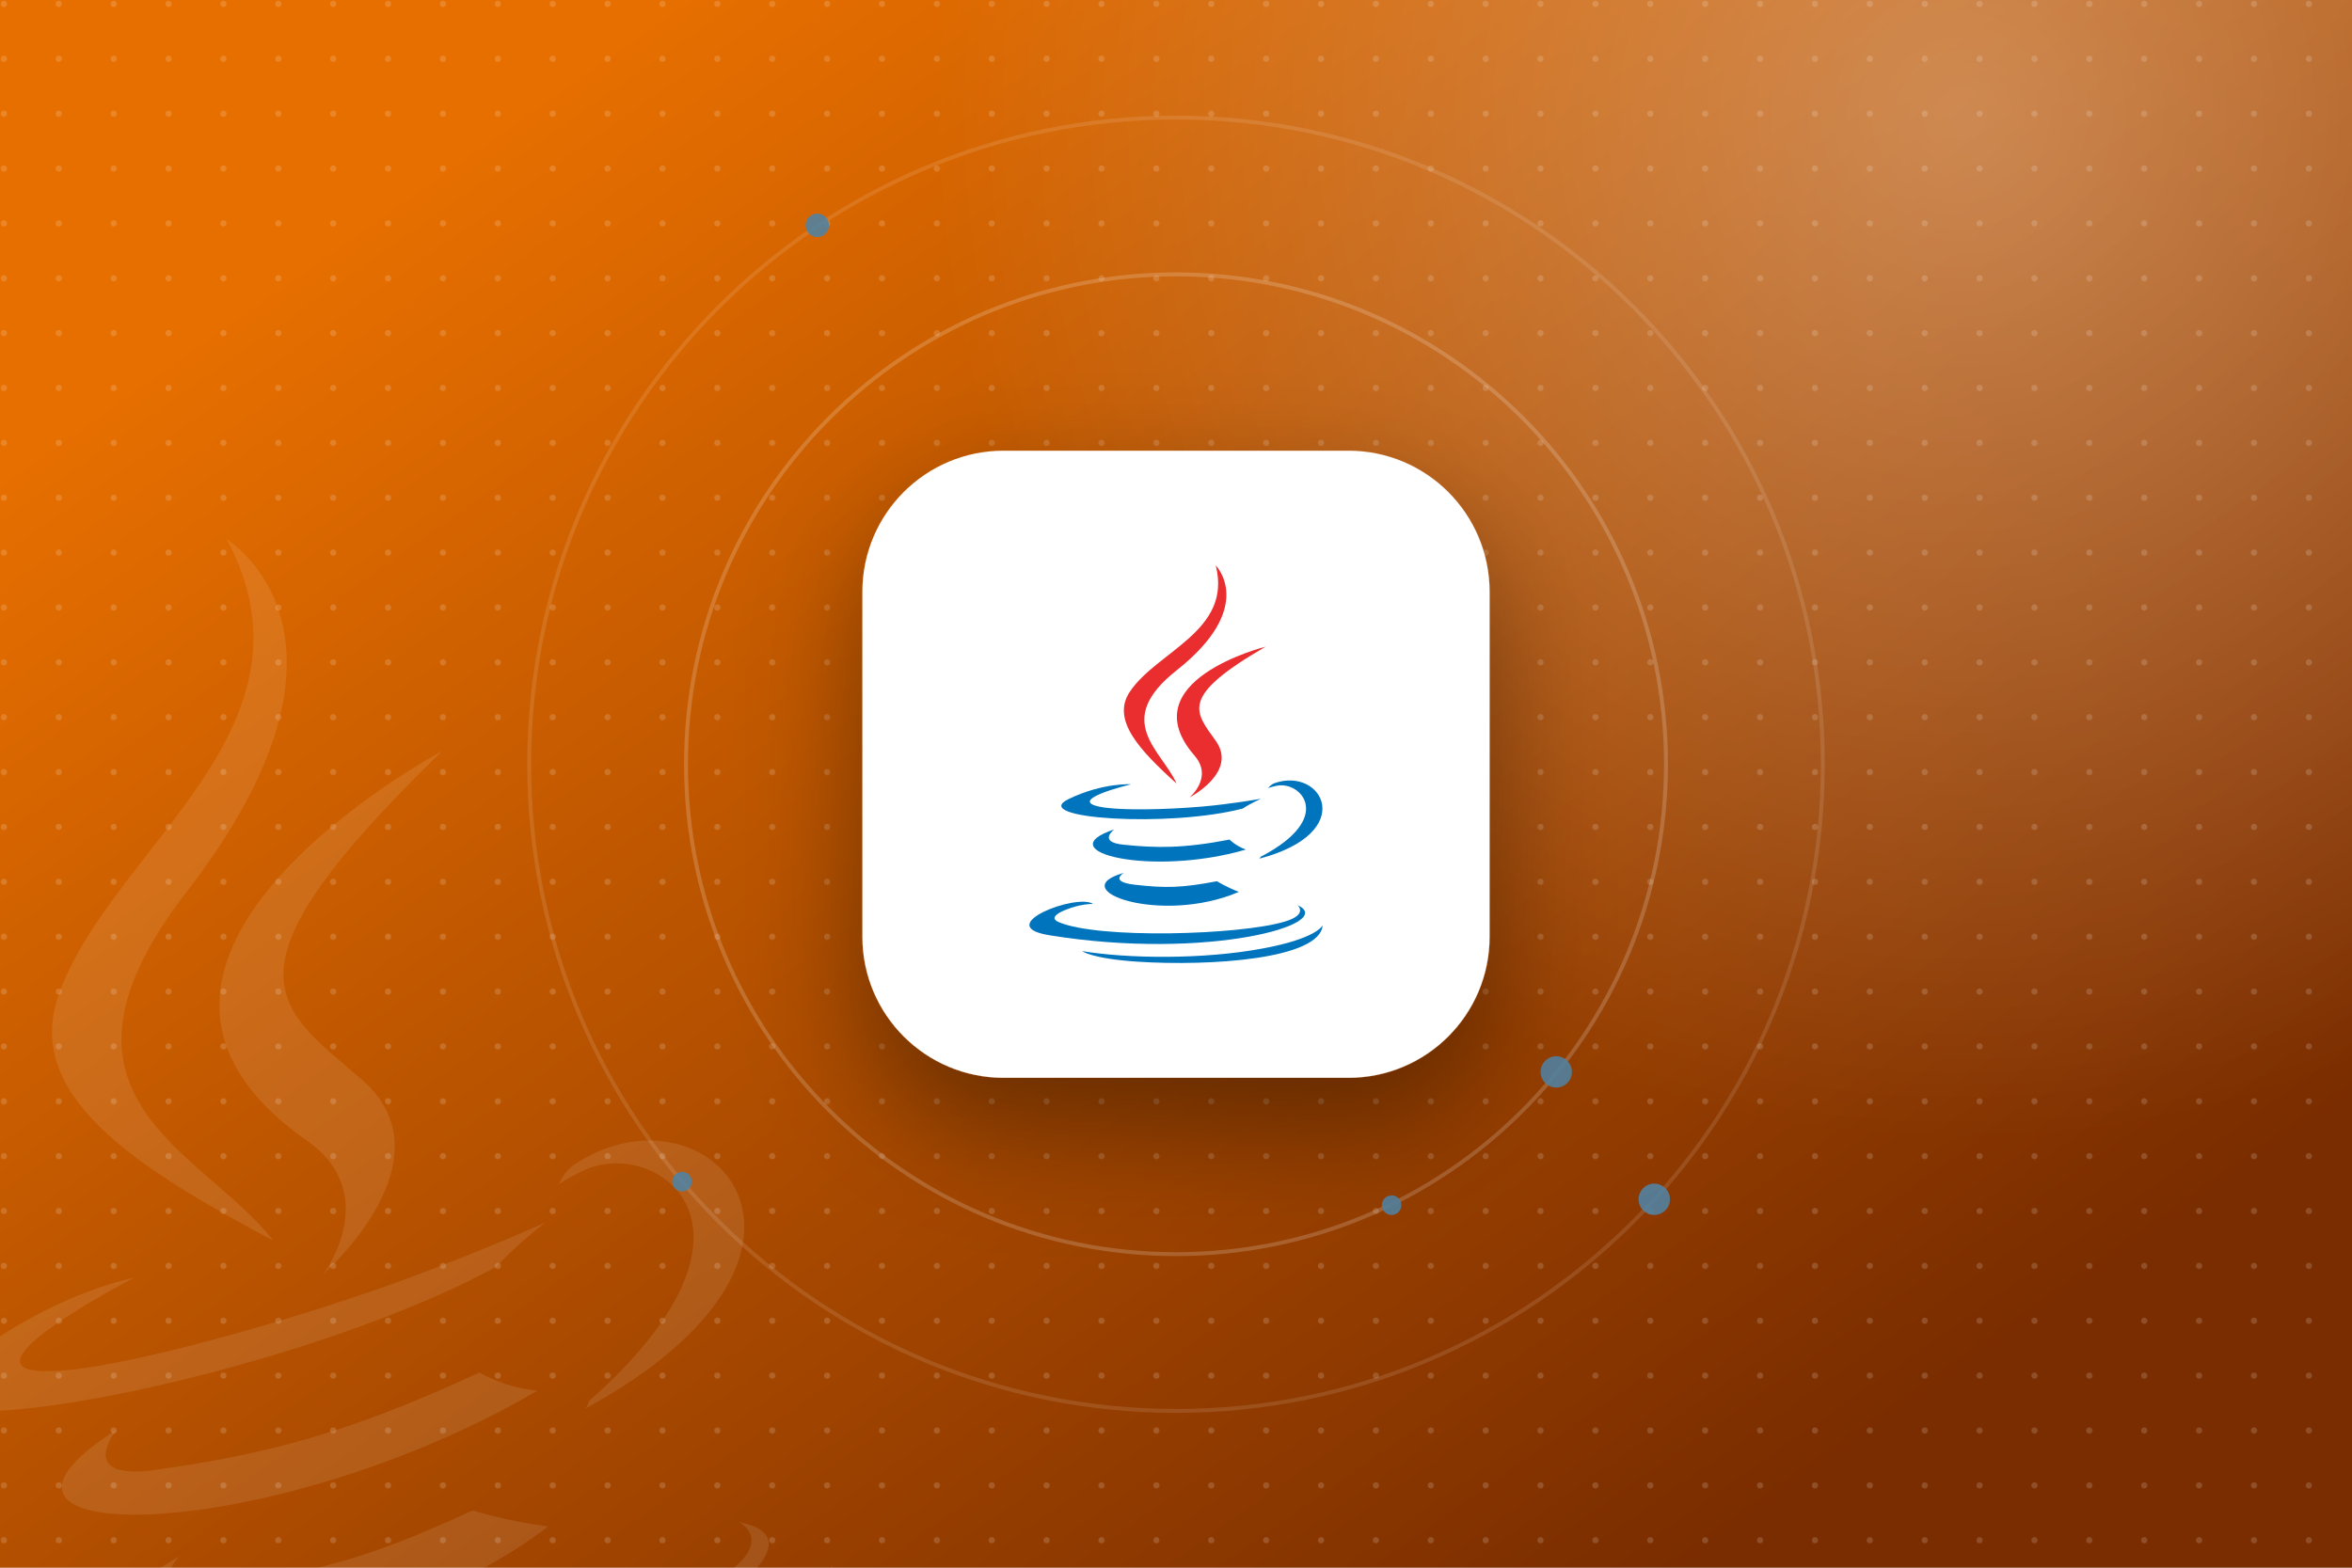
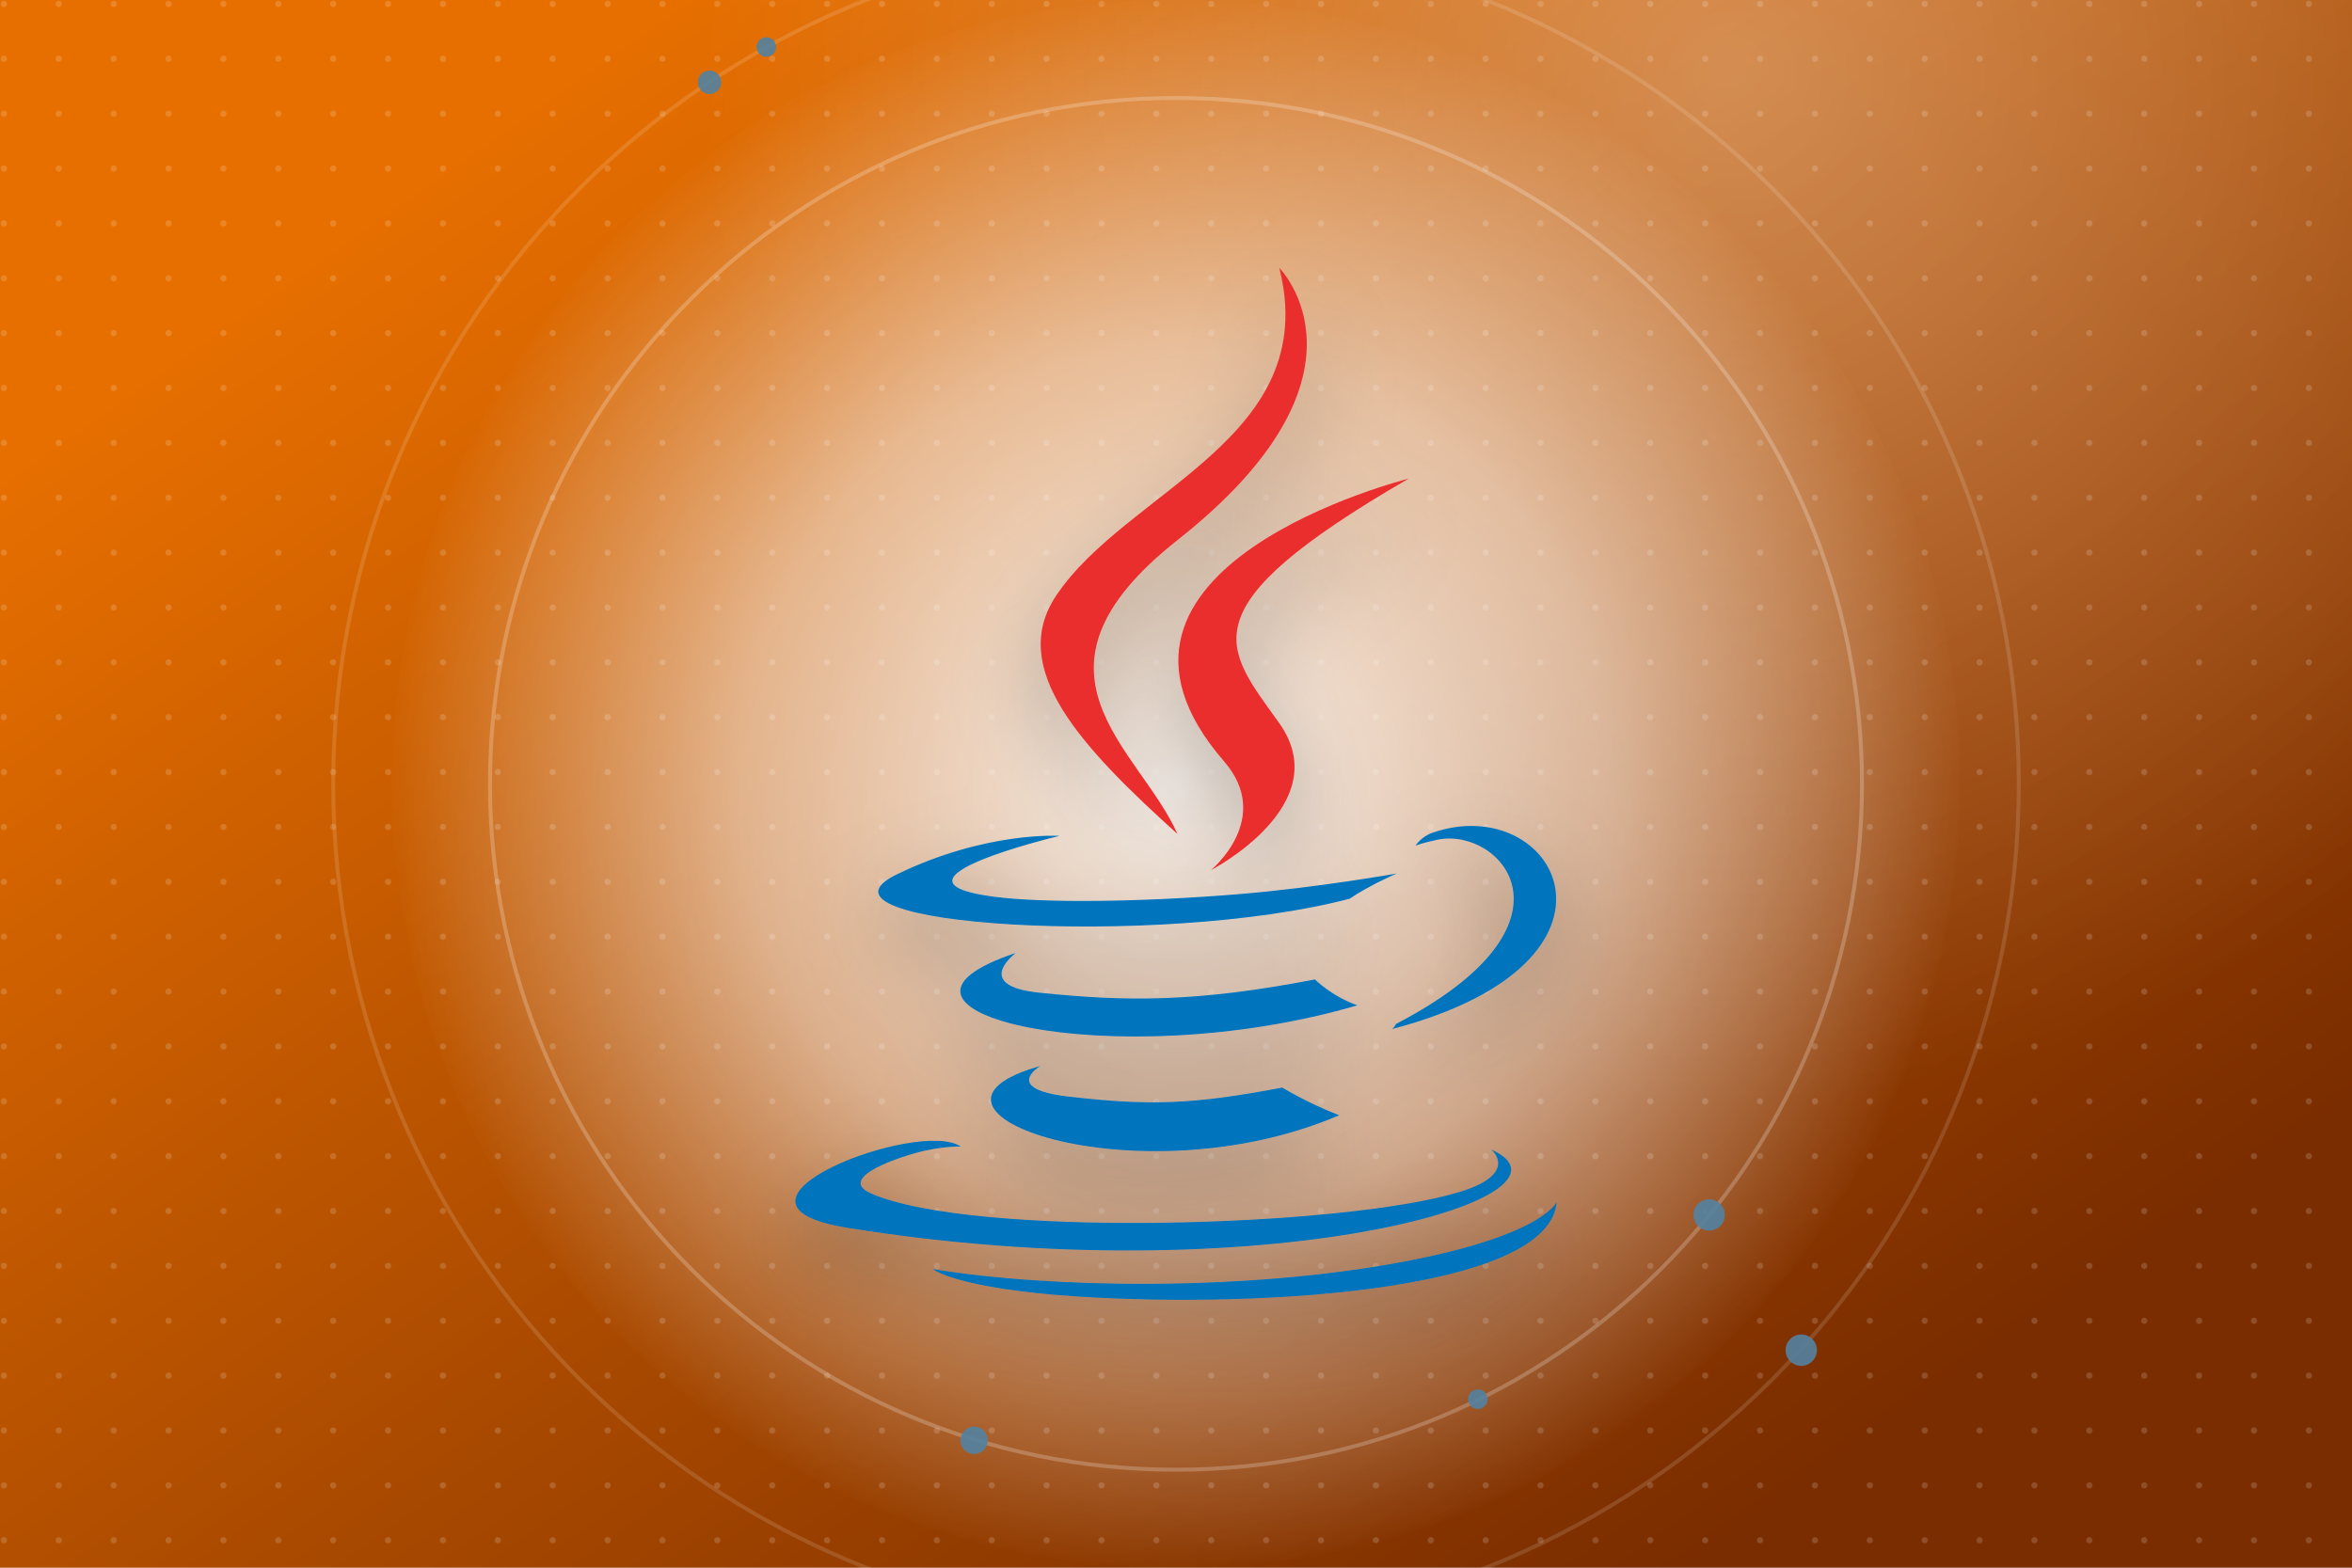
<svg xmlns="http://www.w3.org/2000/svg" viewBox="0 0 1200 800" width="1200" height="800">
  <defs>
    <linearGradient id="bg" gradientTransform="rotate(44 .5 .5)">
      <stop offset="0" stop-color="#E76F00" />
      <stop offset="1" stop-color="#7a2d00" />
    </linearGradient>
    <radialGradient id="glow">
      <stop offset="0" stop-color="#fff" stop-opacity=".32" />
      <stop offset="1" stop-color="#fff" stop-opacity="0" />
    </radialGradient>
    <pattern id="dots" width="28" height="28" patternUnits="userSpaceOnUse">
      <circle cx="2" cy="2" r="1.6" fill="#fff" fill-opacity=".16" />
    </pattern>
-     <filter id="mono">
-       <feFlood flood-color="#fff" />
-       <feComposite in2="SourceAlpha" operator="in" />
-     </filter>
+     <radialGradient id="spot">
+       <stop offset="0" stop-color="#fff" stop-opacity=".92" />
+       <stop offset=".55" stop-color="#fff" stop-opacity=".55" />
+       <stop offset="1" stop-color="#fff" stop-opacity="0" />
+     </radialGradient>
    <filter id="shadow" x="-40%" y="-40%" width="180%" height="180%">
-       <feDropShadow dx="0" dy="26" stdDeviation="30" flood-color="#000" flood-opacity=".38" />
+       <feDropShadow dx="0" dy="18" stdDeviation="22" flood-color="#000" flood-opacity=".28" />
    </filter>
  </defs>
  <rect width="1200" height="800" fill="url(#bg)" />
  <rect width="1200" height="800" fill="url(#dots)" />
-   <circle cx="999" cy="60" r="520" fill="url(#glow)" />
-   <g opacity=".1" filter="url(#mono)" transform="rotate(-14 131 603)">
-     <svg x="-199" y="273" width="660" height="660" viewBox="0 0 128 128">
+   <circle cx="883" cy="40" r="520" fill="url(#glow)" />
+   <circle cx="600" cy="400" r="400" fill="url(#spot)" />
+   <circle cx="600" cy="400" r="350" fill="none" stroke="#fff" stroke-opacity="0.22" stroke-width="2" />
+   <circle cx="600" cy="400" r="430" fill="none" stroke="#fff" stroke-opacity="0.13" stroke-width="2" />
+   <circle cx="497" cy="735" r="7" fill="#5382A1" fill-opacity=".9" />
+   <circle cx="391" cy="24" r="5" fill="#5382A1" fill-opacity=".9" />
+   <circle cx="754" cy="714" r="5" fill="#5382A1" fill-opacity=".9" />
+   <circle cx="362" cy="42" r="6" fill="#5382A1" fill-opacity=".9" />
+   <circle cx="872" cy="620" r="8" fill="#5382A1" fill-opacity=".9" />
+   <circle cx="919" cy="689" r="8" fill="#5382A1" fill-opacity=".9" />
+   <g filter="url(#shadow)">
+     <svg x="330" y="130" width="540" height="540" viewBox="0 0 128 128">
      <path fill="#0074BD" d="M47.617 98.12s-4.767 2.774 3.397 3.71c9.892 1.13 14.947.968 25.845-1.092 0 0 2.871 1.795 6.873 3.351-24.439 10.47-55.308-.607-36.115-5.969zm-2.988-13.665s-5.348 3.959 2.823 4.805c10.567 1.091 18.91 1.18 33.354-1.6 0 0 1.993 2.025 5.132 3.131-29.542 8.64-62.446.68-41.309-6.336z" />
      <path fill="#EA2D2E" d="M69.802 61.271c6.025 6.935-1.58 13.17-1.58 13.17s15.289-7.891 8.269-17.777c-6.559-9.215-11.587-13.792 15.635-29.58 0 .001-42.731 10.67-22.324 34.187z" />
      <path fill="#0074BD" d="M102.123 108.229s3.529 2.91-3.888 5.159c-14.102 4.272-58.706 5.56-71.094.171-4.451-1.938 3.899-4.625 6.526-5.192 2.739-.593 4.303-.485 4.303-.485-4.953-3.487-32.013 6.85-13.743 9.815 49.821 8.076 90.817-3.637 77.896-9.468zM49.912 70.294s-22.686 5.389-8.033 7.348c6.188.828 18.518.638 30.011-.326 9.39-.789 18.813-2.474 18.813-2.474s-3.308 1.419-5.704 3.053c-23.042 6.061-67.544 3.238-54.731-2.958 10.832-5.239 19.644-4.643 19.644-4.643zm40.697 22.747c23.421-12.167 12.591-23.86 5.032-22.285-1.848.385-2.677.72-2.677.72s.688-1.079 2-1.543c14.953-5.255 26.451 15.503-4.823 23.725 0-.002.359-.327.468-.617z" />
      <path fill="#EA2D2E" d="M76.491 1.587S89.459 14.563 64.188 34.51c-20.266 16.006-4.621 25.13-.007 35.559-11.831-10.673-20.509-20.07-14.688-28.815C58.041 28.42 81.722 22.195 76.491 1.587z" />
      <path fill="#0074BD" d="M52.214 126.021c22.476 1.437 57-.8 57.817-11.436 0 0-1.571 4.032-18.577 7.231-19.186 3.612-42.854 3.191-56.887.874 0 .001 2.875 2.381 17.647 3.331z" />
    </svg>
  </g>
-   <circle cx="600" cy="390" r="250" fill="none" stroke="#fff" stroke-opacity="0.18" stroke-width="2" />
-   <circle cx="600" cy="390" r="330" fill="none" stroke="#fff" stroke-opacity="0.11" stroke-width="2" />
-   <circle cx="348" cy="603" r="5" fill="#5382A1" fill-opacity=".9" />
-   <circle cx="710" cy="615" r="5" fill="#5382A1" fill-opacity=".9" />
-   <circle cx="417" cy="115" r="6" fill="#5382A1" fill-opacity=".9" />
-   <circle cx="794" cy="547" r="8" fill="#5382A1" fill-opacity=".9" />
-   <circle cx="844" cy="612" r="8" fill="#5382A1" fill-opacity=".9" />
-   <rect x="440" y="230" width="320" height="320" rx="72" fill="#fff" filter="url(#shadow)" />
-   <svg x="496" y="286" width="208" height="208" viewBox="0 0 128 128">
-     <path fill="#0074BD" d="M47.617 98.12s-4.767 2.774 3.397 3.71c9.892 1.13 14.947.968 25.845-1.092 0 0 2.871 1.795 6.873 3.351-24.439 10.47-55.308-.607-36.115-5.969zm-2.988-13.665s-5.348 3.959 2.823 4.805c10.567 1.091 18.91 1.18 33.354-1.6 0 0 1.993 2.025 5.132 3.131-29.542 8.64-62.446.68-41.309-6.336z" />
-     <path fill="#EA2D2E" d="M69.802 61.271c6.025 6.935-1.58 13.17-1.58 13.17s15.289-7.891 8.269-17.777c-6.559-9.215-11.587-13.792 15.635-29.58 0 .001-42.731 10.67-22.324 34.187z" />
-     <path fill="#0074BD" d="M102.123 108.229s3.529 2.91-3.888 5.159c-14.102 4.272-58.706 5.56-71.094.171-4.451-1.938 3.899-4.625 6.526-5.192 2.739-.593 4.303-.485 4.303-.485-4.953-3.487-32.013 6.85-13.743 9.815 49.821 8.076 90.817-3.637 77.896-9.468zM49.912 70.294s-22.686 5.389-8.033 7.348c6.188.828 18.518.638 30.011-.326 9.39-.789 18.813-2.474 18.813-2.474s-3.308 1.419-5.704 3.053c-23.042 6.061-67.544 3.238-54.731-2.958 10.832-5.239 19.644-4.643 19.644-4.643zm40.697 22.747c23.421-12.167 12.591-23.86 5.032-22.285-1.848.385-2.677.72-2.677.72s.688-1.079 2-1.543c14.953-5.255 26.451 15.503-4.823 23.725 0-.002.359-.327.468-.617z" />
-     <path fill="#EA2D2E" d="M76.491 1.587S89.459 14.563 64.188 34.51c-20.266 16.006-4.621 25.13-.007 35.559-11.831-10.673-20.509-20.07-14.688-28.815C58.041 28.42 81.722 22.195 76.491 1.587z" />
-     <path fill="#0074BD" d="M52.214 126.021c22.476 1.437 57-.8 57.817-11.436 0 0-1.571 4.032-18.577 7.231-19.186 3.612-42.854 3.191-56.887.874 0 .001 2.875 2.381 17.647 3.331z" />
-   </svg>
</svg>
